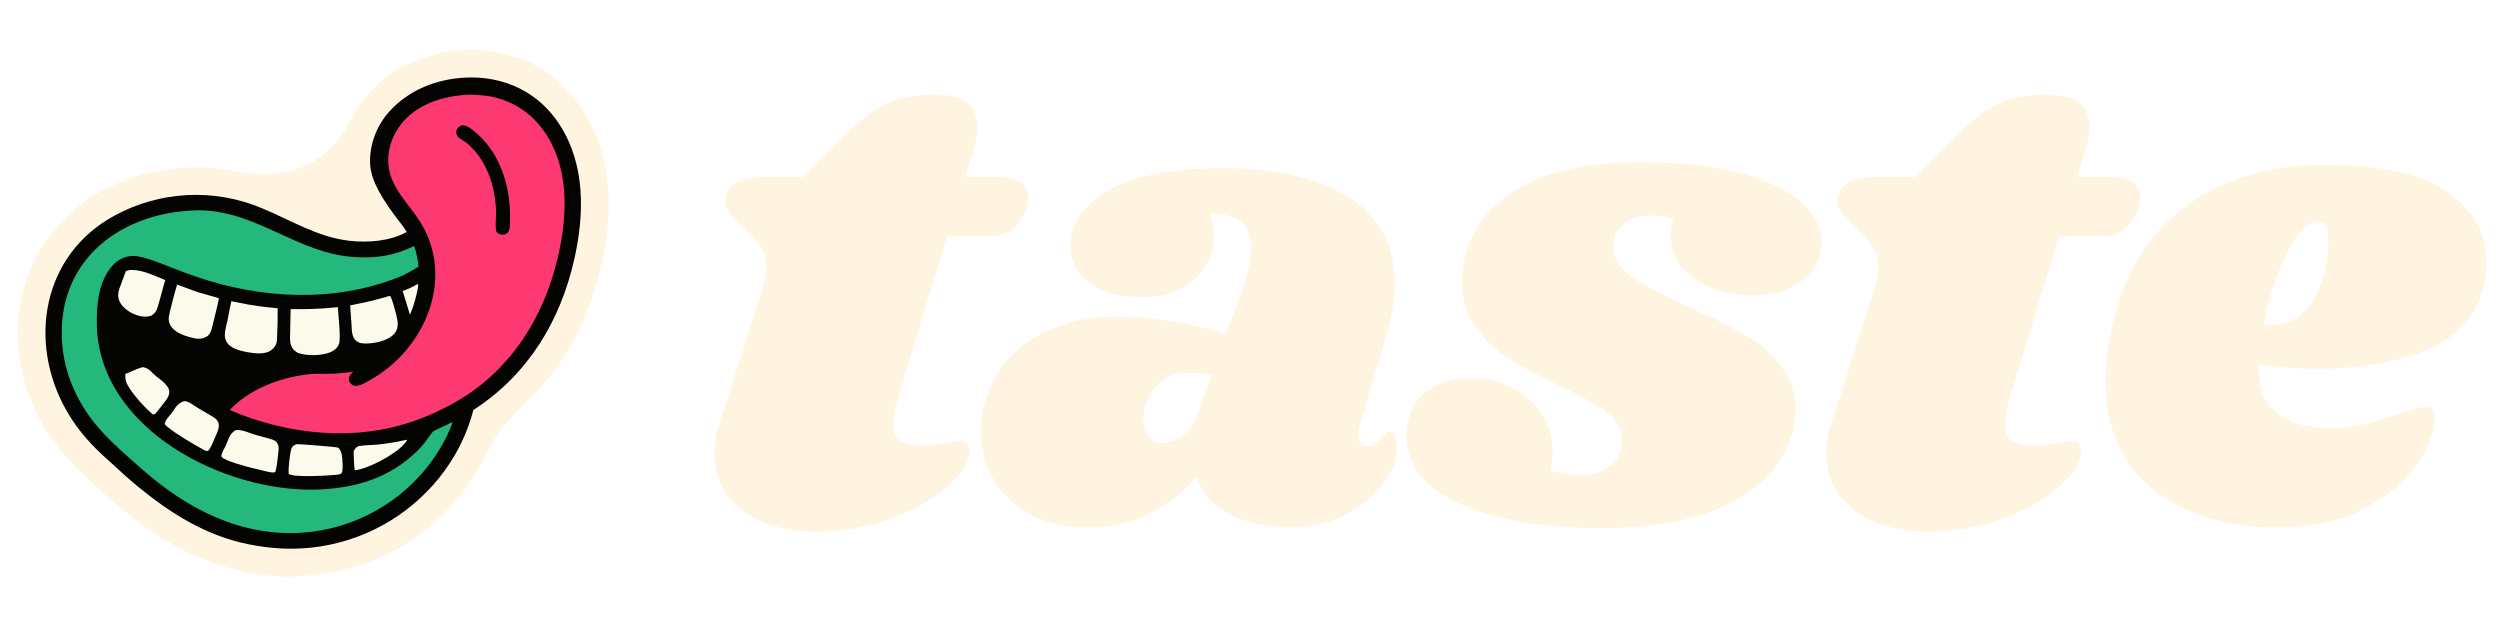
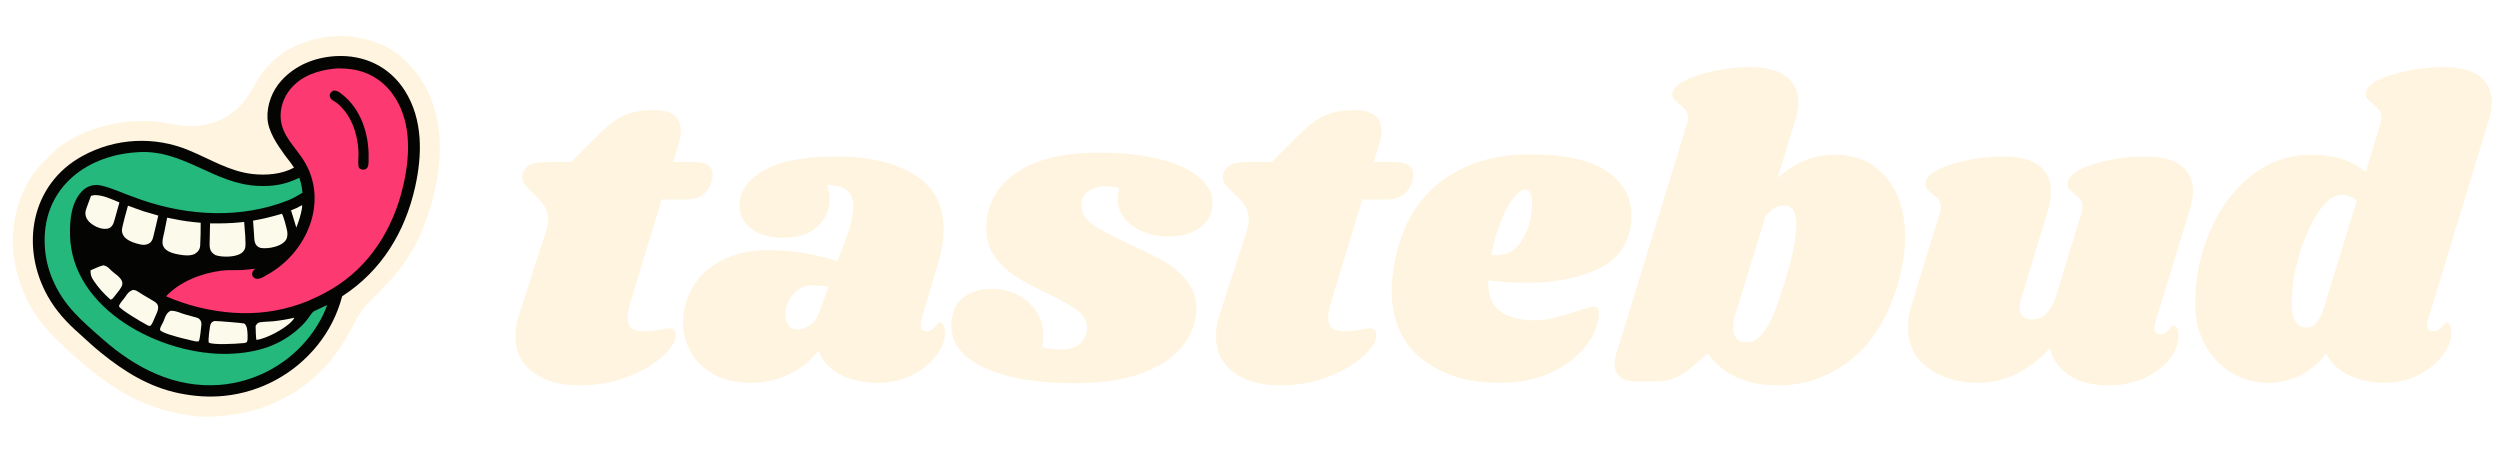
- <svg xmlns="http://www.w3.org/2000/svg" viewBox="0 0 3703 927">
-   <g transform="translate(0 0) scale(0.54911) translate(-233.0 -111.0)">
+ <svg xmlns="http://www.w3.org/2000/svg" viewBox="0 0 5877 1064">
+   <g transform="translate(0 0) scale(0.62984) translate(-233.0 -111.0)">
    <path fill="#FFF4E0" d="M 962.0 1664.2 C 793.3 1644.6 665.6 1580.6 505.3 1435.5 C 408.4 1347.7 371.6 1304.0 336.4 1234.9 C 257.7 1080.3 263.2 906.2 351.1 768.0 C 368.9 739.9 430.8 676.4 462.3 653.8 C 568.5 577.5 730.7 544.2 862.0 571.8 C 963.8 593.1 1039.4 579.1 1107.1 526.4 C 1134.5 505.2 1156.8 476.1 1185.8 424.0 C 1220.1 362.5 1266.6 316.9 1324.2 288.5 C 1425.9 238.3 1534.9 231.7 1636.7 269.7 C 1686.8 288.4 1712.8 305.3 1754.1 346.0 C 1881.4 471.4 1909.4 675.4 1831.4 910.0 C 1793.5 1024.0 1742.9 1105.8 1657.2 1191.5 C 1583.0 1265.7 1578.7 1271.4 1544.0 1338.8 C 1470.7 1481.3 1358.9 1580.8 1214.4 1631.7 C 1139.0 1658.2 1030.7 1672.2 962.0 1664.2 Z" />
    <path transform="translate(0,0)" fill="rgb(4,4,3)" d="M 1486.1 320.426 C 1592.17 314.7 1686.99 359.223 1744.23 449.844 C 1812.21 557.443 1809.25 688.991 1782.44 808.903 C 1744.73 977.532 1656.58 1122.3 1510.08 1216.81 C 1492.63 1283.47 1461.27 1345.69 1418.08 1399.39 C 1332.26 1506.19 1207.3 1574.25 1071.03 1588.41 C 1013.87 1594.34 958.044 1590.3 901.805 1578.84 C 790.303 1556.13 696.347 1497.89 608.985 1426.77 C 579.184 1402.58 557.302 1381.87 529.555 1356.61 C 482.216 1315.15 442.594 1272.31 411.47 1217.08 C 307.937 1033.37 346.724 799.575 540.247 693.51 C 663.134 625.826 810.246 618.135 939.521 672.636 C 1017.73 704.936 1088.94 750.435 1174.83 760.378 C 1225.84 766.284 1284.68 761.791 1330.29 736.649 C 1319.44 718.929 1308.35 706.982 1296.85 691.076 C 1268.64 652.036 1233.47 601.678 1231.32 552.324 C 1229.1 501.58 1249.25 449.313 1283.02 411.982 C 1335.74 353.725 1409.04 324.861 1486.1 320.426 z" />
    <path transform="translate(0,0)" fill="rgb(252,57,113)" d="M 1480.03 367.404 C 1502.66 364.572 1543.1 367.877 1564.15 372.786 C 1627.09 387.464 1676.56 424.496 1710.17 479.518 C 1770.17 577.76 1762.34 701.695 1736.89 808.74 C 1699.4 966.574 1612.16 1106.28 1470.65 1190.17 C 1314.15 1282.95 1150.44 1300.24 975.339 1258.31 C 930.671 1246.83 894.493 1235.23 852.717 1216.77 C 905.974 1160.98 983.954 1131.12 1059.71 1121.15 C 1082.73 1118.12 1108.53 1119.85 1132.1 1119.04 C 1151.22 1118.39 1167.6 1115.53 1186.19 1113.95 C 1178.9 1119.54 1173.53 1124.8 1174.19 1135.02 C 1174.47 1139.66 1176.67 1143.97 1180.28 1146.91 C 1195.9 1159.62 1216.8 1143.91 1230.41 1136.44 C 1378.47 1055.17 1462.12 862.186 1366.46 709.626 C 1335.28 659.909 1287.89 619.395 1281.16 558.458 C 1276.64 517.461 1290.25 476.056 1316.3 444.174 C 1357.31 394.181 1417.77 373.888 1480.03 367.404 z" />
    <path transform="translate(0,0)" fill="rgb(4,4,3)" d="M 1477.16 449.16 C 1491.81 448.3 1498.96 454.813 1509.89 463.311 C 1580.47 518.23 1610.14 611.514 1608.8 698.372 C 1608.63 709.173 1609.49 720.834 1606.62 731.234 C 1604.68 738.262 1600.35 740.674 1594.27 743.705 C 1585.49 745.357 1572.34 742.375 1571.01 732.125 C 1568.58 713.336 1572.02 693.281 1570.88 673.848 C 1567.02 608.142 1544.12 540.234 1492.21 496.991 C 1485.2 491.128 1471.06 484.662 1467.08 478.259 C 1459.52 466.093 1465.24 455.481 1477.16 449.16 z" />
    <path transform="translate(0,0)" fill="rgb(37,184,125)" d="M 742.105 679.421 C 914.993 664.669 1029.84 798.328 1196.88 804.838 C 1255.05 807.105 1297.16 800.025 1350 774.467 C 1357.5 796.634 1359.63 807.589 1361.9 830.392 C 1345.3 840.62 1326.97 851.405 1308.9 858.563 C 1134.02 927.842 936.971 917.725 760.945 856.889 C 742.038 850.325 723.24 843.45 704.56 836.266 C 676.662 825.476 619.649 800.743 591.786 801.323 C 571.438 801.774 552.147 810.472 538.336 825.422 C 498.712 867.575 493.176 932.147 494.244 987.242 C 499.712 1269.25 839.035 1439.61 1088.25 1431.6 C 1191.96 1427.76 1281.78 1401.63 1357.96 1328.03 C 1366.59 1319.63 1374.55 1310.58 1381.77 1300.94 C 1385.78 1295.65 1398.94 1275.63 1403.35 1273.37 C 1419.13 1265.29 1437.91 1257.4 1454.1 1249.44 C 1437.59 1297.22 1407.03 1346.18 1374.32 1384.38 C 1293.03 1478.87 1177.76 1537.5 1053.52 1547.53 C 884.715 1560.4 738.979 1484.96 615.557 1376.19 C 536.909 1306.88 470.198 1251.86 428.839 1152.9 C 412.917 1115.57 403.366 1075.84 400.583 1035.35 C 385.2 823.818 543.608 692.564 742.105 679.421 z" />
    <path transform="translate(0,0)" fill="rgb(252,251,235)" d="M 856.902 923.483 C 863.399 924.532 870.473 925.955 876.943 927.362 C 912.052 934.993 946.238 939.535 982.024 942.435 C 982.228 970.094 981.524 999.572 980.185 1027.31 C 979.458 1042.37 971.52 1051.64 959.042 1059.19 C 942.78 1066.41 922.581 1064.67 905.578 1061.83 C 878.689 1057.33 839.373 1049.15 839.452 1014.44 C 839.481 1001.85 844.382 986.828 846.777 974.463 C 850.078 957.411 853.457 940.444 856.902 923.483 z" />
    <path transform="translate(0,0)" fill="rgb(252,251,235)" d="M 1132.42 940.607 L 1144.27 939.36 C 1145.33 959.603 1152.92 1023.37 1147.46 1038.43 C 1143.84 1048.43 1136.43 1055.31 1127 1059.86 C 1104.09 1070.93 1061.26 1071.55 1037.35 1063.3 C 1011.54 1049.58 1015.38 1029.24 1015.73 1003.53 L 1017.02 944.865 C 1055.83 945.219 1093.76 944.721 1132.42 940.607 z" />
    <path transform="translate(0,0)" fill="rgb(252,251,235)" d="M 710.618 878.696 C 729.991 885.258 748.855 893.345 768.678 899.611 C 786.992 905.4 805.605 909.737 823.68 915.667 C 818.652 940.774 811.69 966.137 805.908 991.126 C 803.347 1002.2 801.473 1008.86 793.353 1017.08 C 777.114 1028.32 761.766 1025.3 743.871 1020.2 C 725.79 1015.04 701.621 1005.72 692.415 988.033 C 689.454 982.357 687.954 976.032 688.05 969.631 C 688.268 958.724 707.018 890.559 710.618 878.696 z" />
    <path transform="translate(0,0)" fill="rgb(252,251,235)" d="M 1284.59 909.068 C 1289.67 910.119 1304.34 967.592 1305.38 976.401 C 1306.21 983.095 1305.89 989.882 1304.45 996.472 C 1296.9 1030.28 1232.27 1042.14 1204.01 1036.03 C 1180.41 1027.26 1182.59 1005.7 1181.06 984.529 L 1177.48 934.51 C 1217.53 927.467 1245.59 920.309 1284.59 909.068 z" />
    <path transform="translate(0,0)" fill="rgb(252,251,235)" d="M 869.321 1271.13 C 887.956 1269.32 906.921 1280.17 924.777 1284.77 C 939.408 1288.53 953.573 1292.53 968.039 1296.79 C 980.138 1300.35 985.939 1312.19 984.588 1323.76 C 983.492 1333.16 979.601 1379.93 974.631 1384.78 C 967.452 1386.94 956.808 1383.73 949.148 1382.08 C 935.805 1378.99 922.498 1375.74 909.229 1372.35 C 903.025 1370.72 836.639 1354.01 830.725 1342.98 C 828.488 1338.81 834.762 1326.22 838.065 1320.67 C 848.772 1302.7 849.059 1281.22 869.321 1271.13 z" />
    <path transform="translate(0,0)" fill="rgb(252,251,235)" d="M 584.545 839.23 C 615.738 837.911 649.223 854.446 678.789 866.626 C 673.043 884.849 668.811 903.954 663.202 922.251 C 658.388 937.955 657.012 952.275 642.287 961.807 C 614.647 973.986 567.043 950.773 555.247 923.505 C 547.006 904.456 555.212 890.167 561.473 872.298 C 565.073 862.024 568.871 851.99 572.634 841.908 C 576.573 840.732 580.514 840.038 584.545 839.23 z" />
    <path transform="translate(0,0)" fill="rgb(252,251,235)" d="M 729.709 1193.13 C 739.408 1193.24 745.864 1197.9 753.728 1203.13 C 771.969 1215.27 791.199 1225.2 809.753 1236.86 C 834.779 1252.59 819.091 1275.79 810.76 1296.29 C 807.623 1303.79 800.067 1322.86 794.026 1327.05 C 787.501 1328.52 783.391 1324.94 777.368 1321.53 C 760.868 1313.09 685.332 1268.24 677.321 1254.92 C 676.824 1245.03 694.86 1228.15 700.699 1218.73 C 708.039 1206.88 715.88 1197.18 729.709 1193.13 z" />
    <path transform="translate(0,0)" fill="rgb(252,251,235)" d="M 1033.47 1309.14 C 1042.09 1308.59 1141.38 1316.79 1144.25 1318.29 C 1150.09 1321.33 1153.59 1330.74 1154.83 1336.72 C 1156.59 1345.18 1159.44 1380.9 1154.56 1387.11 C 1150.63 1392.11 1139.17 1391.72 1133.39 1392.18 C 1115.6 1394.25 1021.16 1399.29 1012.03 1389.11 C 1009.37 1381.8 1015.71 1328.11 1019.33 1320.32 C 1022.5 1313.5 1026.61 1311.56 1033.47 1309.14 z" />
    <path transform="translate(0,0)" fill="rgb(252,251,235)" d="M 618.629 1101.26 C 637.889 1104.97 642.797 1117.51 655.04 1126.52 C 709.229 1166.39 692.121 1176 656.969 1221.07 C 653.085 1226.04 651.709 1228.45 645.213 1229.04 C 621.618 1208.41 600.608 1185.43 583.189 1159.36 C 573.446 1144.78 570.66 1137.55 570.926 1119.89 C 585.429 1114.35 604.209 1104.45 618.629 1101.26 z" />
    <path transform="translate(0,0)" fill="rgb(252,251,235)" d="M 1330.03 1297.26 L 1330.66 1297.69 C 1330.65 1300.71 1325.74 1305.73 1323.7 1308.19 C 1300.85 1335.84 1224.48 1377.03 1189.78 1379.38 C 1188.35 1371.1 1186.68 1335.76 1187.05 1327.57 C 1190.44 1321.47 1194.61 1315.41 1202.06 1314.14 C 1218.57 1311.33 1235.75 1311.82 1252.53 1310.18 C 1278.59 1307.38 1304.47 1303.06 1330.03 1297.26 z" />
    <path transform="translate(0,0)" fill="rgb(252,251,235)" d="M 1360.05 876.988 C 1362.83 879.544 1357.37 902.003 1356.3 906.54 C 1351.95 924.856 1346.12 942.786 1338.86 960.154 L 1338.28 958.352 C 1337.06 954.645 1336.08 950.871 1334.91 947.149 C 1330.07 930.045 1324.26 913.144 1319.17 896.107 C 1334.98 890.182 1345.23 885.398 1360.05 876.988 z" />
  </g>
-   <g fill="#FFF4E0" transform="translate(1038.7 120.2)">
-     <g transform="translate(-3.0 658.0) scale(1 -1)">
+   <g fill="#FFF4E0" transform="translate(1191.5 137.9)">
+     <g transform="translate(-3.0 759.0) scale(1 -1)">
      <path transform="translate(0.0 0)" d="M487 486Q487 482 485 472Q472 428 425 428H367L292 181Q287 166 287 150Q287 132 297.0 125.0Q307 118 325 118Q341 118 365 122Q377 125 386 125Q393 125 396.5 120.5Q400 116 400 109Q401 89 370.5 60.5Q340 32 288.0 11.5Q236 -9 173 -9Q105 -9 64.0 22.0Q23 53 23 107Q23 132 31 155L95 353Q100 370 100 380Q100 400 90.5 414.0Q81 428 64 443Q49 457 43.0 466.5Q37 476 40 489Q44 502 57.0 509.0Q70 516 98 516H154L217 579Q250 612 277.5 625.0Q305 638 349 638Q412 638 412 590Q412 575 408 562L394 516H447Q466 516 476.5 508.0Q487 500 487 486Z" />
      <path transform="translate(420.0 0)" d="M610 357Q610 324 598 282L557 144Q556 140 556 134Q556 118 569 118Q581 118 589.5 128.5Q598 139 601 139Q606 139 609.5 132.0Q613 125 613 116Q614 89 592.5 61.0Q571 33 535.0 15.0Q499 -3 456 -3Q404 -3 367.0 16.0Q330 35 316 72Q286 36 245.0 16.5Q204 -3 157 -3Q104 -3 68.0 17.5Q32 38 14.5 70.5Q-3 103 -3 139Q-3 155 0 170Q16 239 69.5 274.0Q123 309 197 309Q280 309 360 283L385 349Q398 391 398 414Q397 438 382.0 450.0Q367 462 336 462Q342 446 342 429Q342 392 314.0 365.0Q286 338 234 338Q185 338 157.5 359.5Q130 381 130 413Q130 463 186.0 496.0Q242 529 357 529Q472 529 541.0 486.5Q610 444 610 357ZM238 158Q238 142 245.5 132.0Q253 122 267 122Q280 122 295.5 132.5Q311 143 318 164L339 223Q322 226 301 226Q273 226 255.5 204.5Q238 183 238 158Z" />
      <path transform="translate(1064.0 0)" d="M598 420Q598 385 570.5 363.0Q543 341 494 341Q444 341 409.5 366.0Q375 391 375 429Q375 442 379 454Q361 459 347 459Q322 459 305.5 447.0Q289 435 290 413Q290 387 316.0 369.0Q342 351 400 324Q450 302 482.5 283.5Q515 265 537.5 237.0Q560 209 560 171Q560 163 556 141Q540 74 467.0 35.0Q394 -4 275 -4Q141 -4 62.5 32.0Q-16 68 -16 131Q-16 174 10.0 196.0Q36 218 79 218Q129 218 164.5 187.0Q200 156 200 108Q200 95 197 81Q221 75 243 75Q269 75 286.0 89.0Q303 103 303 128Q302 151 280.0 167.5Q258 184 210 207Q165 228 136.0 246.5Q107 265 86.5 293.0Q66 321 66 359Q66 441 134.5 489.5Q203 538 329 538Q412 538 472.5 523.0Q533 508 565.5 481.0Q598 454 598 420Z" />
      <path transform="translate(1647.0 0)" d="M487 486Q487 482 485 472Q472 428 425 428H367L292 181Q287 166 287 150Q287 132 297.0 125.0Q307 118 325 118Q341 118 365 122Q377 125 386 125Q393 125 396.5 120.5Q400 116 400 109Q401 89 370.5 60.5Q340 32 288.0 11.5Q236 -9 173 -9Q105 -9 64.0 22.0Q23 53 23 107Q23 132 31 155L95 353Q100 370 100 380Q100 400 90.5 414.0Q81 428 64 443Q49 457 43.0 466.5Q37 476 40 489Q44 502 57.0 509.0Q70 516 98 516H154L217 579Q250 612 277.5 625.0Q305 638 349 638Q412 638 412 590Q412 575 408 562L394 516H447Q466 516 476.5 508.0Q487 500 487 486Z" />
      <path transform="translate(2067.0 0)" d="M580 390Q580 371 576 355Q561 289 492.5 260.5Q424 232 331 232Q284 232 243 238Q242 186 271.0 165.0Q300 144 352 144Q376 144 398.0 149.5Q420 155 454 166Q482 176 492 176Q503 176 503 163Q504 128 477.0 89.5Q450 51 397.0 24.0Q344 -3 269 -3Q158 -3 87.0 53.0Q16 109 16 216Q16 246 24 286Q49 409 133.5 471.5Q218 534 339 534Q466 534 523.0 493.5Q580 453 580 390ZM261 297Q303 297 325.0 336.0Q347 375 346 423Q345 451 330 451Q319 451 304.0 433.5Q289 416 274.5 381.0Q260 346 250 298Q254 297 261 297Z" />
+       <path transform="translate(2617.0 0)" d="M673 340Q673 295 662 252Q630 123 552.5 57.0Q475 -9 374 -9Q317 -9 275.5 10.5Q234 30 209 66L173 35Q152 17 132.0 8.5Q112 0 86 0H42Q17 0 3.5 10.5Q-10 21 -10 41Q-10 50 -7 62L160 605Q163 614 163 620Q163 637 142 652Q132 661 128.0 666.5Q124 672 127 681Q134 704 190.5 721.5Q247 739 309 739Q367 739 394.5 716.5Q422 694 422 656Q422 635 415 614L373 478Q431 533 510 533Q584 533 628.5 480.0Q673 427 673 340ZM417 368Q417 414 390 414Q366 414 345 389L280 177L274 158Q269 143 269 127Q269 92 302 92Q326 92 348.0 127.0Q370 162 397 258Q417 326 417 368Z" />
+       <path transform="translate(3284.0 0)" d="M594 138Q592 130 592 126Q592 119 595.5 115.0Q599 111 605 111Q617 111 625.5 121.5Q634 132 637 132Q642 132 645.5 125.5Q649 119 649 110Q650 82 629.0 54.5Q608 27 570.0 9.0Q532 -9 485 -9Q426 -9 391.0 15.0Q356 39 346 78Q310 38 266.5 17.5Q223 -3 178 -3Q108 -3 60.5 31.5Q13 66 13 128Q13 156 23 186L87 395Q90 404 90 410Q90 421 85.0 427.5Q80 434 70 441Q60 449 56.0 455.0Q52 461 55 471Q61 494 118.0 511.5Q175 529 237 529Q295 529 322.0 507.0Q349 485 349 447Q349 424 342 403L279 195Q275 184 275 174Q275 160 283.0 153.0Q291 146 304 146Q323 146 335.0 157.0Q347 168 359 194L420 395Q423 404 423 410Q423 421 418.0 427.5Q413 434 404 441Q394 449 390.0 455.0Q386 461 389 471Q394 494 451.0 511.5Q508 529 570 529Q628 529 655.5 507.0Q683 485 683 448Q683 429 675 403Z" />
+       <path transform="translate(3960.0 0)" d="M557 133Q557 126 561.0 122.0Q565 118 571 118Q583 118 591.5 128.5Q600 139 603 139Q608 139 611.0 132.0Q614 125 614 116Q615 89 593.5 61.0Q572 33 536.0 15.0Q500 -3 458 -3Q408 -3 371.0 16.0Q334 35 320 66Q293 31 258.0 14.0Q223 -3 184 -3Q138 -3 98.5 20.0Q59 43 35.5 85.5Q12 128 12 182Q12 273 46.5 353.5Q81 434 143.0 483.5Q205 533 284 533Q327 533 357.5 523.0Q388 513 413 493L447 605Q450 614 450 620Q450 631 444.5 638.0Q439 645 430 652Q420 660 415.5 666.0Q411 672 414 682Q420 705 477.0 722.0Q534 739 596 739Q654 739 681.5 717.0Q709 695 709 657Q709 635 702 614L559 144Q557 136 557 133ZM357 439Q328 439 300.0 396.0Q272 353 255.0 292.0Q238 231 239 182Q239 127 275 127Q288 127 297.0 137.5Q306 148 314 172L392 425Q376 439 357 439Z" />
    </g>
  </g>
</svg>
